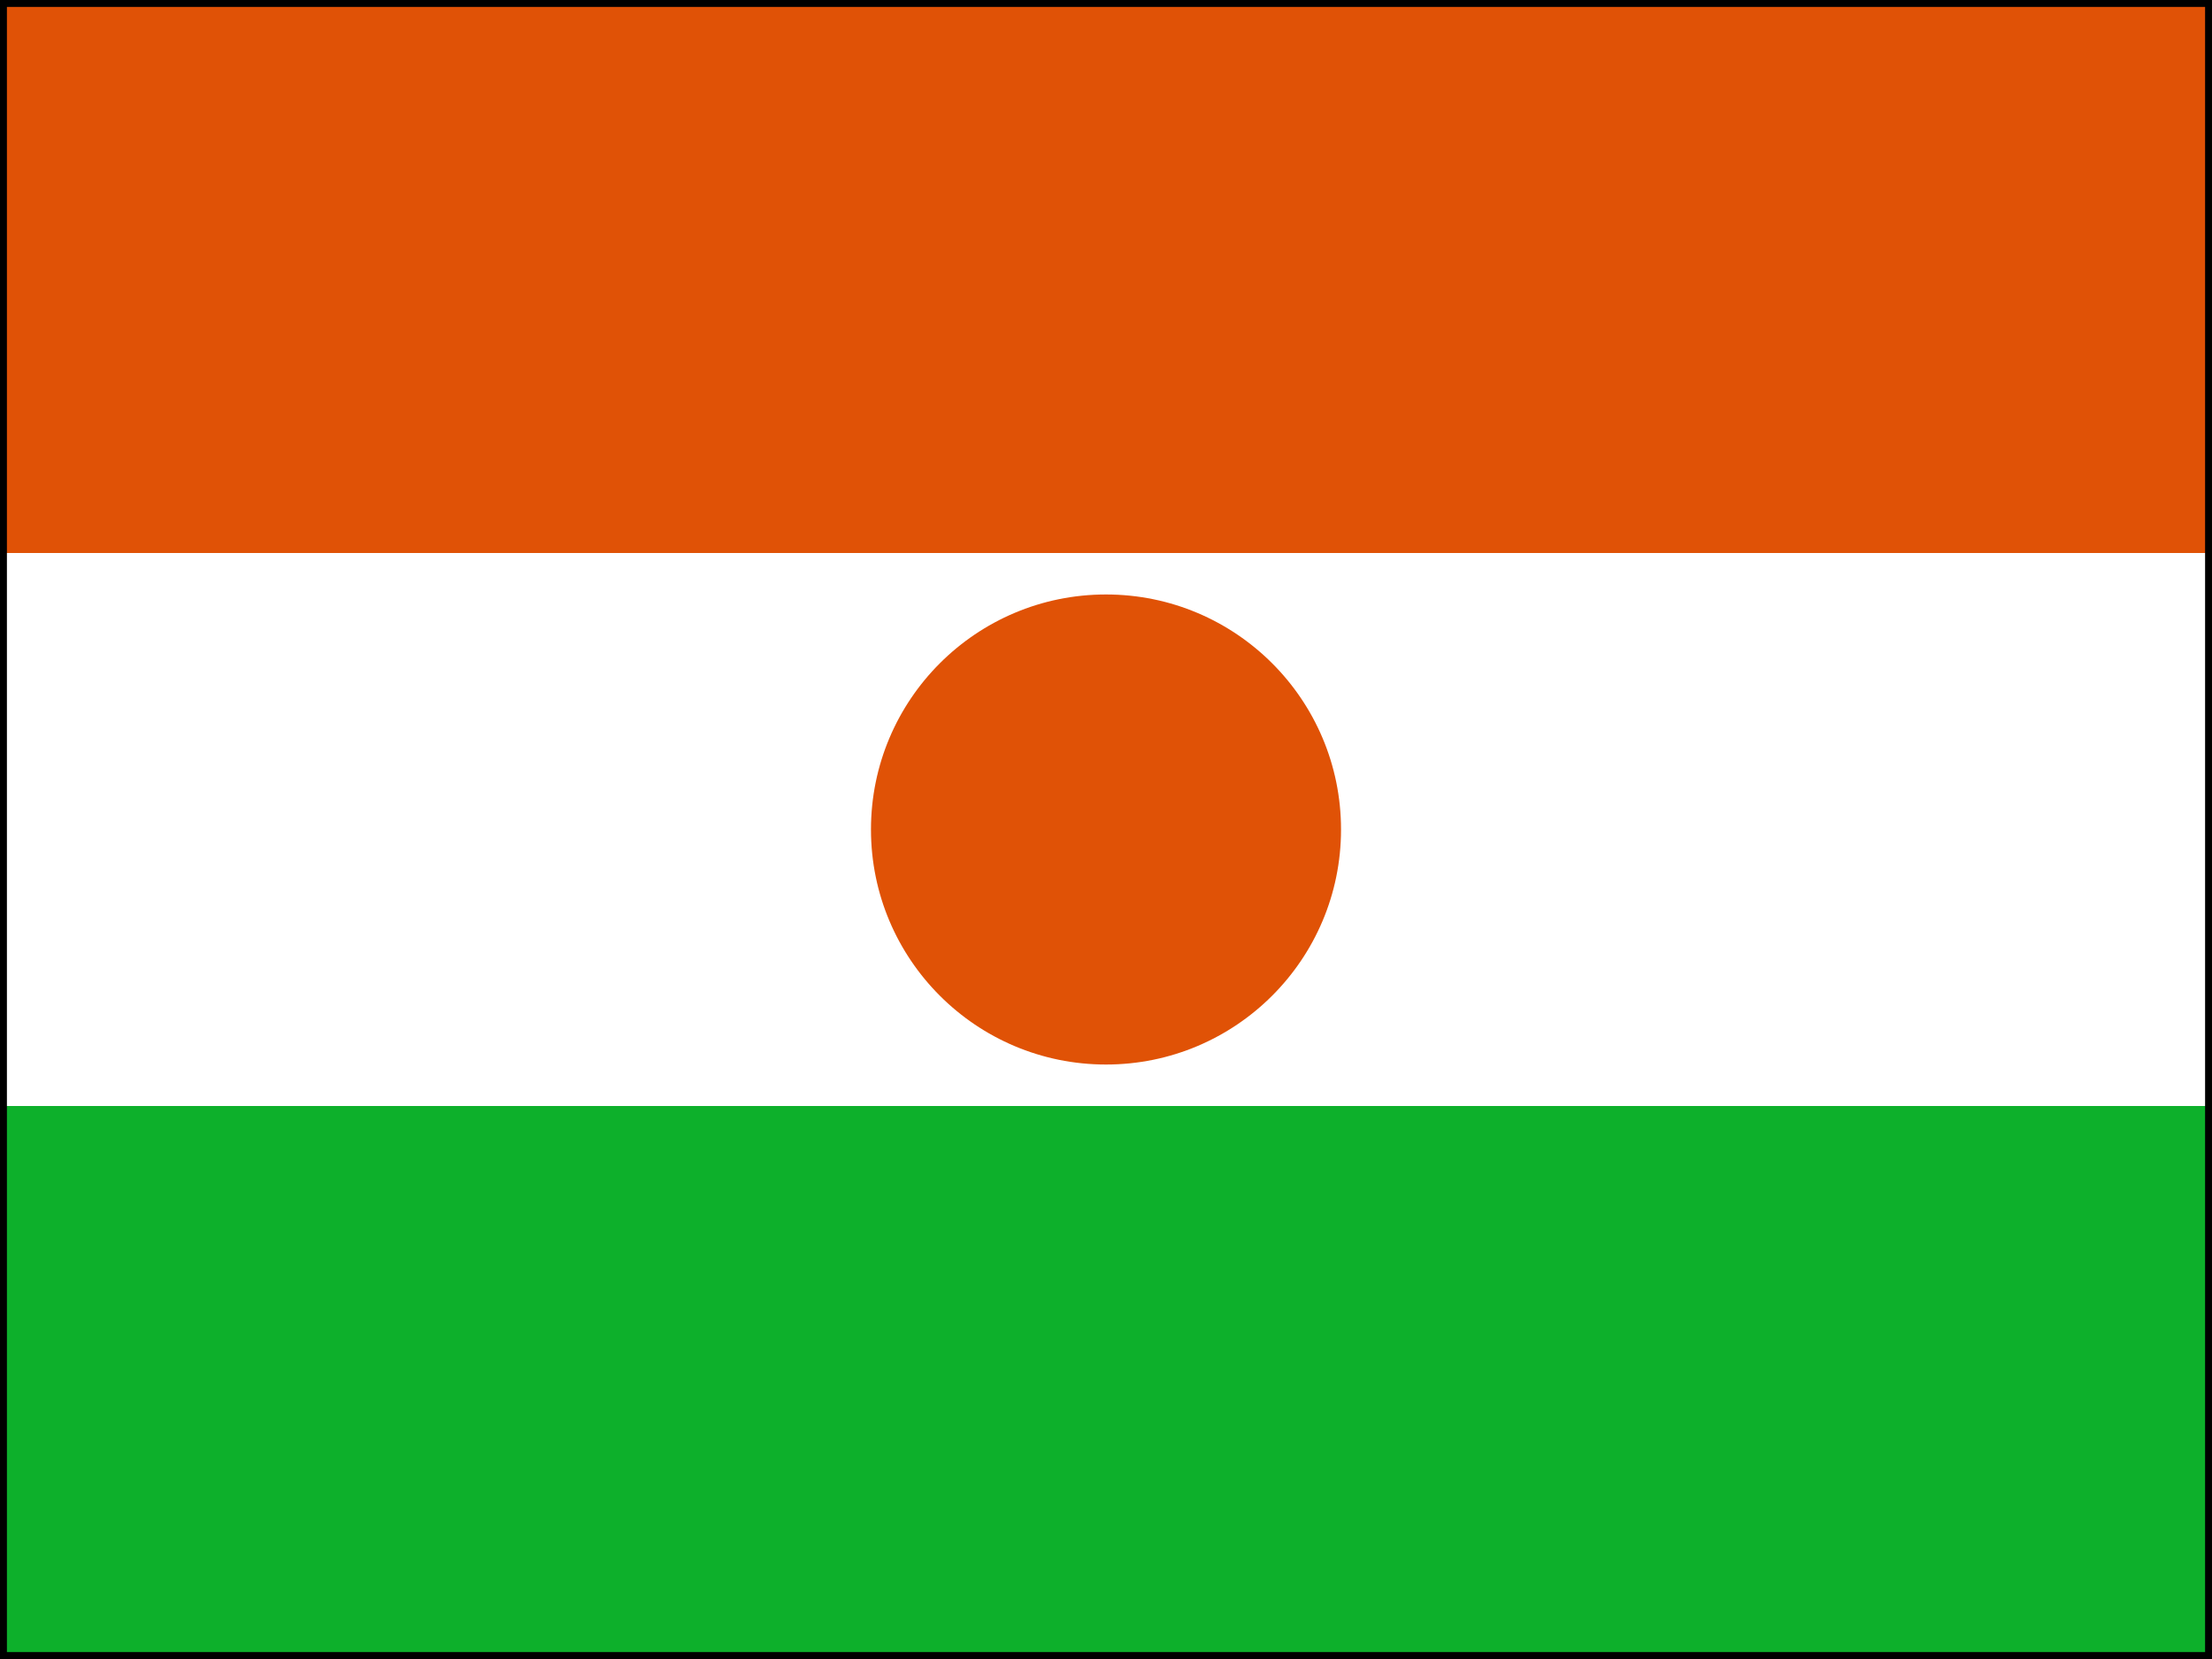
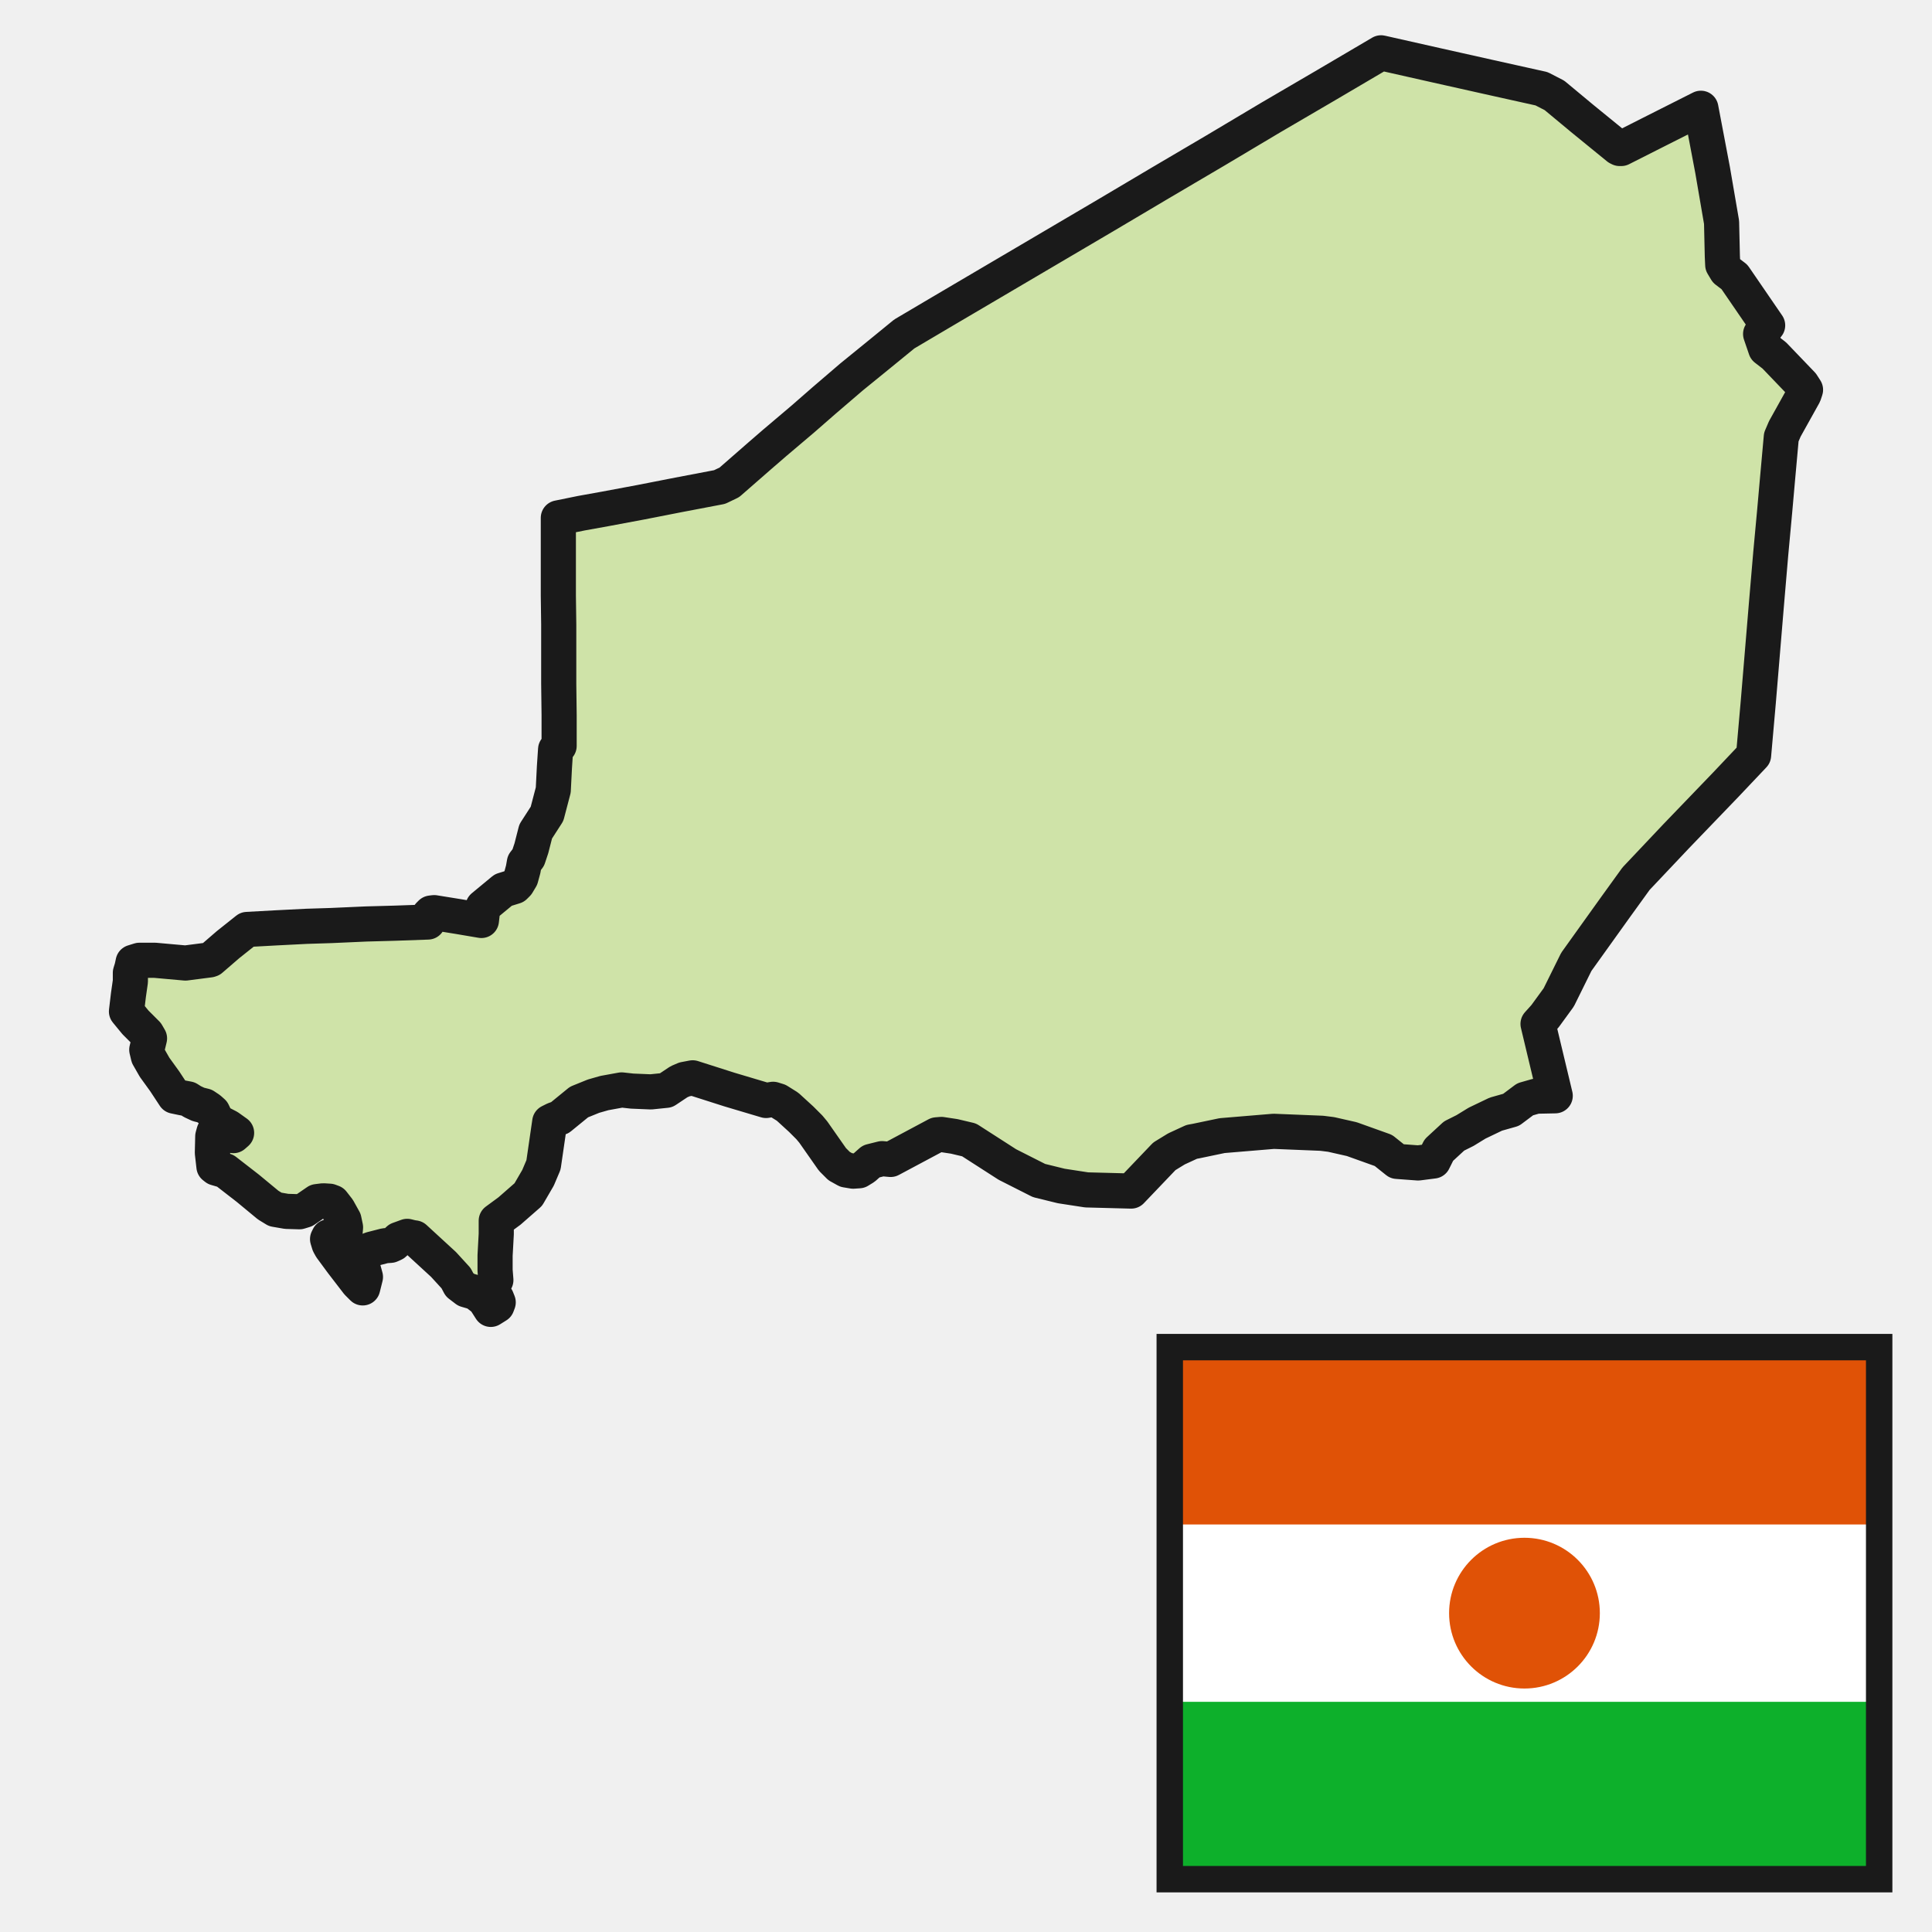
- <svg xmlns="http://www.w3.org/2000/svg" id="flag-icons-ne" viewBox="0 0 640 480" data-copyright="© 2026 Sensory App House">
-   <path fill="#0db02b" d="M0 0h640v480H0z" />
-   <path fill="#fff" d="M0 0h640v320H0z" />
-   <path fill="#e05206" d="M0 0h640v160H0z" />
-   <circle cx="320" cy="240" r="68" fill="#e05206" />
-   <rect x="1" y="1" width="638" height="478" fill="none" stroke="#000000" stroke-width="2" />
+ <svg xmlns="http://www.w3.org/2000/svg" viewBox="0 0 512 512">
+   <g transform="translate(-8.91 -84.41) scale(1.0348)">
+     <path d="M 406.9 362.2 L 402.0 362.3 L 399.2 363.1 L 395.6 365.8 L 391.7 366.9 L 386.9 369.2 L 383.8 371.1 L 381.0 372.5 L 377.1 376.1 L 375.7 378.9 L 371.8 379.4 L 366.4 379.0 L 362.9 376.2 L 354.8 373.3 L 349.5 372.1 L 347.1 371.8 L 334.8 371.3 L 321.6 372.4 L 314.9 373.8 L 313.8 374.0 L 309.9 375.8 L 306.8 377.7 L 298.3 386.6 L 286.9 386.3 L 280.4 385.3 L 274.7 383.9 L 266.6 379.8 L 256.8 373.5 L 253.0 372.6 L 249.7 372.1 L 248.5 372.2 L 236.7 378.5 L 234.5 378.3 L 231.7 379.0 L 229.9 380.6 L 228.6 381.4 L 227.1 381.5 L 225.3 381.2 L 223.5 380.2 L 221.8 378.5 L 216.9 371.5 L 215.9 370.3 L 213.8 368.2 L 210.3 365.0 L 207.9 363.5 L 206.6 363.1 L 204.8 363.4 L 195.4 360.6 L 186.0 357.6 L 183.9 358.0 L 182.5 358.6 L 179.2 360.8 L 175.3 361.2 L 170.5 361.0 L 167.8 360.7 L 163.4 361.5 L 160.6 362.3 L 156.9 363.8 L 152.0 367.8 L 150.6 368.3 L 149.4 368.9 L 147.8 379.9 L 146.4 383.2 L 143.9 387.5 L 139.1 391.7 L 135.7 394.2 L 135.7 397.6 L 135.4 403.1 L 135.4 406.9 L 135.6 409.4 L 135.0 410.6 L 134.8 411.7 L 135.0 413.3 L 135.8 414.1 L 136.2 415.1 L 135.9 415.9 L 134.3 416.9 L 132.7 414.4 L 130.4 412.6 L 128.0 411.9 L 126.3 410.6 L 125.4 408.9 L 122.2 405.4 L 114.8 398.6 L 114.1 398.5 L 112.9 398.2 L 110.7 399.0 L 109.5 400.1 L 108.6 400.5 L 107.2 400.6 L 103.7 401.5 L 100.9 402.6 L 100.8 403.5 L 102.2 408.6 L 101.5 411.4 L 100.2 410.1 L 96.2 404.9 L 93.4 401.1 L 92.9 400.2 L 92.5 398.9 L 92.8 398.3 L 93.9 397.9 L 96.5 397.4 L 97.0 397.0 L 97.1 395.9 L 96.7 394.0 L 95.2 391.3 L 93.8 389.5 L 93.0 389.2 L 91.4 389.1 L 89.8 389.3 L 86.6 391.5 L 85.3 391.9 L 82.0 391.8 L 79.1 391.3 L 77.3 390.2 L 72.1 385.9 L 66.3 381.4 L 63.9 380.7 L 63.4 380.3 L 63.0 376.8 L 63.1 372.6 L 63.4 371.5 L 65.8 372.1 L 68.4 372.4 L 69.2 371.7 L 67.1 370.2 L 64.2 368.7 L 63.1 366.4 L 62.2 365.6 L 61.0 364.8 L 59.4 364.4 L 57.9 363.7 L 56.8 363.0 L 55.2 362.7 L 53.3 362.3 L 50.8 358.5 L 48.2 354.9 L 46.6 352.1 L 46.2 350.4 L 46.9 347.5 L 46.2 346.3 L 43.3 343.4 L 41.0 340.6 L 41.5 336.4 L 42.0 332.9 L 42.0 330.7 L 42.4 329.4 L 42.7 328.0 L 44.3 327.5 L 48.3 327.5 L 56.1 328.2 L 62.3 327.4 L 62.6 327.3 L 67.0 323.5 L 71.9 319.6 L 79.2 319.2 L 87.1 318.8 L 93.4 318.6 L 102.4 318.2 L 109.7 318.0 L 118.2 317.7 L 118.5 315.9 L 119.0 315.4 L 119.8 315.3 L 126.0 316.3 L 131.9 317.3 L 132.3 313.8 L 137.5 309.5 L 140.4 308.6 L 141.1 307.9 L 142.0 306.4 L 142.6 304.2 L 142.9 302.5 L 143.9 301.2 L 144.7 298.8 L 145.8 294.5 L 148.7 290.0 L 150.3 283.9 L 150.6 278.0 L 150.9 273.5 L 151.8 272.6 L 151.8 264.7 L 151.7 256.7 L 151.7 249.9 L 151.7 241.5 L 151.6 234.1 L 151.6 226.1 L 151.6 219.0 L 151.6 214.2 L 157.5 213.0 L 163.6 211.9 L 172.7 210.2 L 182.4 208.3 L 192.9 206.3 L 195.4 205.1 L 203.3 198.2 L 207.0 195.0 L 214.2 188.9 L 219.7 184.1 L 226.7 178.1 L 234.2 172.0 L 240.2 167.1 L 249.5 161.6 L 263.6 153.3 L 277.7 145.0 L 291.8 136.7 L 305.8 128.4 L 319.9 120.1 L 334.0 111.7 L 348.2 103.4 L 362.3 95.1 L 376.5 98.3 L 389.9 101.3 L 403.4 104.3 L 406.7 106.0 L 413.8 111.9 L 423.0 119.4 L 423.4 119.6 L 423.8 119.6 L 432.7 115.1 L 444.2 109.3 L 447.2 125.1 L 449.5 138.5 L 449.7 147.2 L 449.8 149.4 L 450.7 150.9 L 452.8 152.5 L 461.3 164.9 L 459.5 167.1 L 460.8 170.9 L 463.0 172.6 L 470.1 180.0 L 471.0 181.4 L 470.6 182.6 L 465.7 191.4 L 464.8 193.5 L 463.8 204.6 L 463.1 212.5 L 462.1 223.3 L 461.0 236.2 L 460.1 247.0 L 458.9 261.4 L 457.7 275.0 L 450.6 282.5 L 437.9 295.7 L 427.6 306.6 L 422.4 313.8 L 412.3 327.9 L 407.8 337.0 L 404.3 341.8 L 402.5 343.8 L 404.1 350.5 L 406.9 362.2 Z" fill="#cfe3a8" stroke="#1a1a1a" stroke-width="9" stroke-linejoin="round" fill-rule="evenodd" />
+   </g>
+   <rect x="310" y="357" width="188" height="141" fill="#ffffff" />
+   <g transform="translate(310 357) scale(0.29375)">
+     <path fill="#0db02b" d="M0 0h640v480H0z" />
+     <path fill="#fff" d="M0 0h640v320H0z" />
+     <path fill="#e05206" d="M0 0h640v160H0z" />
+     <circle cx="320" cy="240" r="68" fill="#e05206" />
+     <rect x="1" y="1" width="638" height="478" fill="none" stroke="#000000" stroke-width="2" />
+   </g>
+   <rect x="310" y="357" width="188" height="141" fill="none" stroke="#1a1a1a" stroke-width="7" />
</svg>
